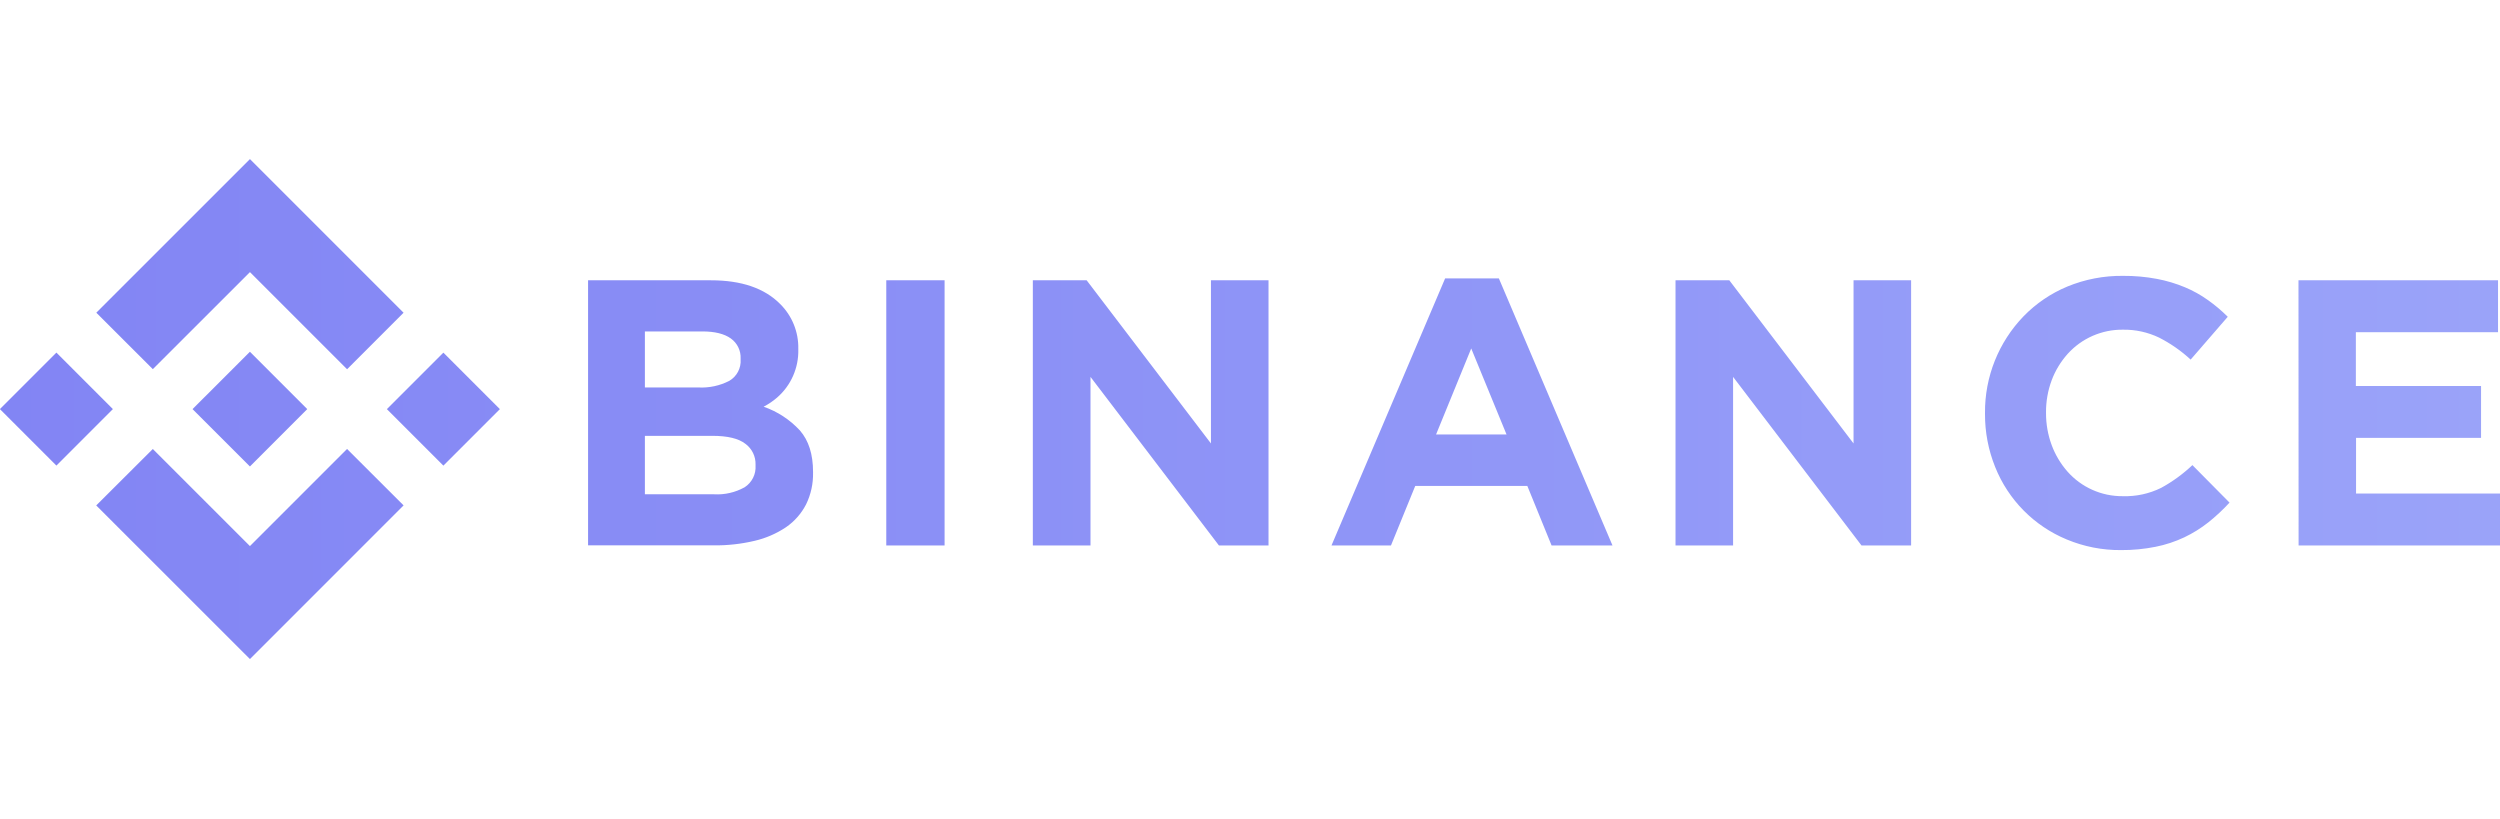
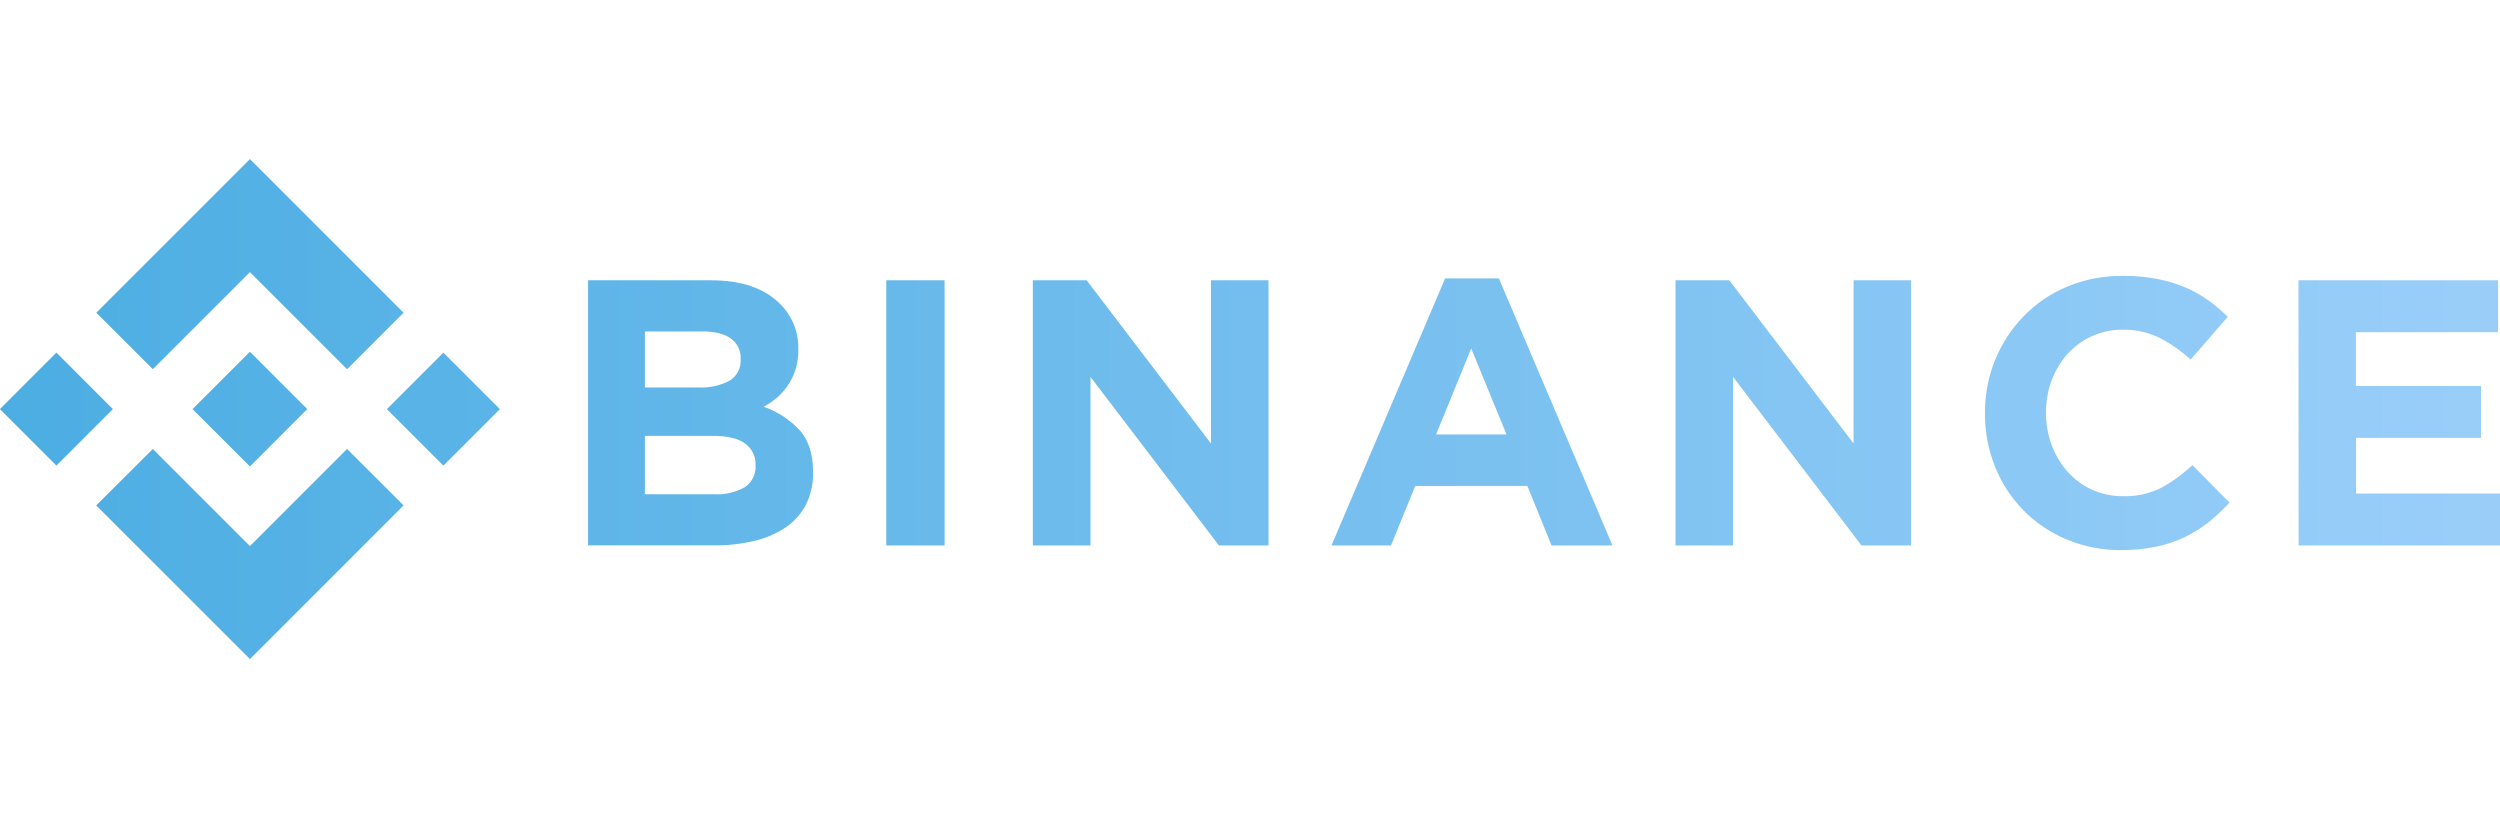
<svg xmlns="http://www.w3.org/2000/svg" width="110" height="36" fill="none">
-   <path fill="url(#a)" fill-opacity=".8" fill-rule="evenodd" d="m10.998 11.973-4.273 4.27-2.487-2.484L10.998 7l6.759 6.76-2.485 2.487-4.274-4.274Zm-8.516 3.541L-.004 18l2.486 2.486L4.967 18l-2.485-2.486Zm4.242 4.242 4.273 4.272 4.274-4.274 2.487 2.483-.002.002-6.759 6.76-6.76-6.757-.003-.003 2.49-2.483Zm12.785-4.24-2.486 2.486 2.486 2.486 2.486-2.486-2.486-2.486ZM13.519 18l-2.522-2.523-1.864 1.864-.216.214-.44.441-.004.004.003.005 2.521 2.52L13.52 18 13.52 18h-.001Zm17.763-5.667h-5.407v11.663h5.541a7.427 7.427 0 0 0 1.788-.2 4.181 4.181 0 0 0 1.382-.6c.371-.255.674-.6.88-1a3.03 3.03 0 0 0 .308-1.401v-.033c0-.776-.194-1.384-.58-1.824a3.936 3.936 0 0 0-1.594-1.043c.211-.11.409-.244.59-.4a2.713 2.713 0 0 0 .935-2.12v-.033a2.692 2.692 0 0 0-.798-1.966c-.688-.695-1.703-1.043-3.045-1.043Zm.808 4.424a2.674 2.674 0 0 1-1.35.292h-2.365v-2.466h2.53c.545 0 .961.103 1.25.308a1.03 1.03 0 0 1 .432.891v.033a1.008 1.008 0 0 1-.497.942Zm.671 4.684a2.467 2.467 0 0 1-1.338.308h-3.048v-2.572h2.97c.667 0 1.15.116 1.449.348a1.095 1.095 0 0 1 .45.924v.033a1.056 1.056 0 0 1-.483.96Zm6.235-9.108h2.566v11.666h-2.566V12.332Zm8.816 0h-2.367v11.666h2.537v-7.416l5.65 7.416h2.183V12.332h-2.533v7.18l-5.47-7.18Zm15.775-.084h2.363l4.999 11.75h-2.68l-1.066-2.617H62.27l-1.067 2.617h-2.617l5-11.75Zm2.7 6.867-1.553-3.784-1.547 3.784h3.1Zm9.802-6.783h-2.366v11.666h2.533v-7.416l5.649 7.416h2.184V12.332h-2.533v7.18l-5.467-7.18Zm17.235 11.871a6.07 6.07 0 0 1-2.384-.466 5.763 5.763 0 0 1-3.15-3.183 6.175 6.175 0 0 1-.45-2.35v-.034a6.053 6.053 0 0 1 1.701-4.259c.543-.557 1.193-1 1.912-1.3a6.238 6.238 0 0 1 2.465-.474c.5-.004 1 .041 1.491.134a6.2 6.2 0 0 1 1.227.367c.358.15.7.34 1.016.566.31.22.6.465.869.733l-1.632 1.884a6.2 6.2 0 0 0-1.39-.968 3.556 3.556 0 0 0-1.591-.348 3.229 3.229 0 0 0-2.433 1.067c-.304.34-.542.733-.702 1.16-.167.45-.251.928-.248 1.409v.033c-.002.48.082.956.248 1.407.158.428.394.823.695 1.166a3.209 3.209 0 0 0 2.433 1.084 3.565 3.565 0 0 0 1.69-.366c.5-.273.962-.61 1.375-1.001l1.633 1.65c-.288.313-.6.604-.933.87-.327.258-.682.479-1.058.658a5.482 5.482 0 0 1-1.258.415c-.502.1-1.013.15-1.526.146Zm16.589-11.871h-8.78l.005 11.666H110v-2.283h-6.334v-2.45h5.5v-2.283h-5.508v-2.367h6.255v-2.283Z" clip-rule="evenodd" />
+   <path fill="url(#a)" fill-opacity=".8" fillRule="evenodd" d="m10.998 11.973-4.273 4.27-2.487-2.484L10.998 7l6.759 6.76-2.485 2.487-4.274-4.274Zm-8.516 3.541L-.004 18l2.486 2.486L4.967 18l-2.485-2.486Zm4.242 4.242 4.273 4.272 4.274-4.274 2.487 2.483-.002.002-6.759 6.76-6.76-6.757-.003-.003 2.49-2.483Zm12.785-4.24-2.486 2.486 2.486 2.486 2.486-2.486-2.486-2.486ZM13.519 18l-2.522-2.523-1.864 1.864-.216.214-.44.441-.004.004.003.005 2.521 2.52L13.52 18 13.52 18h-.001Zm17.763-5.667h-5.407v11.663h5.541a7.427 7.427 0 0 0 1.788-.2 4.181 4.181 0 0 0 1.382-.6c.371-.255.674-.6.88-1a3.03 3.03 0 0 0 .308-1.401v-.033c0-.776-.194-1.384-.58-1.824a3.936 3.936 0 0 0-1.594-1.043c.211-.11.409-.244.59-.4a2.713 2.713 0 0 0 .935-2.12v-.033a2.692 2.692 0 0 0-.798-1.966c-.688-.695-1.703-1.043-3.045-1.043Zm.808 4.424a2.674 2.674 0 0 1-1.35.292h-2.365v-2.466h2.53c.545 0 .961.103 1.25.308a1.03 1.03 0 0 1 .432.891v.033a1.008 1.008 0 0 1-.497.942Zm.671 4.684a2.467 2.467 0 0 1-1.338.308h-3.048v-2.572h2.97c.667 0 1.15.116 1.449.348a1.095 1.095 0 0 1 .45.924v.033a1.056 1.056 0 0 1-.483.96Zm6.235-9.108h2.566v11.666h-2.566V12.332Zm8.816 0h-2.367v11.666h2.537v-7.416l5.65 7.416h2.183V12.332h-2.533v7.18l-5.47-7.18Zm15.775-.084h2.363l4.999 11.75h-2.68l-1.066-2.617H62.27l-1.067 2.617h-2.617l5-11.75Zm2.7 6.867-1.553-3.784-1.547 3.784h3.1Zm9.802-6.783h-2.366v11.666h2.533v-7.416l5.649 7.416h2.184V12.332h-2.533v7.18l-5.467-7.18Zm17.235 11.871a6.07 6.07 0 0 1-2.384-.466 5.763 5.763 0 0 1-3.15-3.183 6.175 6.175 0 0 1-.45-2.35v-.034a6.053 6.053 0 0 1 1.701-4.259c.543-.557 1.193-1 1.912-1.3a6.238 6.238 0 0 1 2.465-.474c.5-.004 1 .041 1.491.134a6.2 6.2 0 0 1 1.227.367c.358.15.7.34 1.016.566.31.22.6.465.869.733l-1.632 1.884a6.2 6.2 0 0 0-1.39-.968 3.556 3.556 0 0 0-1.591-.348 3.229 3.229 0 0 0-2.433 1.067c-.304.34-.542.733-.702 1.16-.167.45-.251.928-.248 1.409v.033c-.002.48.082.956.248 1.407.158.428.394.823.695 1.166a3.209 3.209 0 0 0 2.433 1.084 3.565 3.565 0 0 0 1.69-.366c.5-.273.962-.61 1.375-1.001l1.633 1.65c-.288.313-.6.604-.933.87-.327.258-.682.479-1.058.658a5.482 5.482 0 0 1-1.258.415c-.502.1-1.013.15-1.526.146Zm16.589-11.871h-8.78l.005 11.666H110v-2.283h-6.334v-2.45h5.5v-2.283h-5.508v-2.367h6.255v-2.283Z" clipRule="evenodd" />
  <defs>
    <linearGradient id="a" x1="-.004" x2="110" y1="18" y2="18" gradientUnits="userSpaceOnUse">
-       <stop stop-color="#6366F1" />
-       <stop offset="1" stop-color="#818CF8" />
+       <stop stop-color="#1F99DB" />
+       <stop offset="1" stop-color="#81C2F8" />
    </linearGradient>
  </defs>
</svg>
